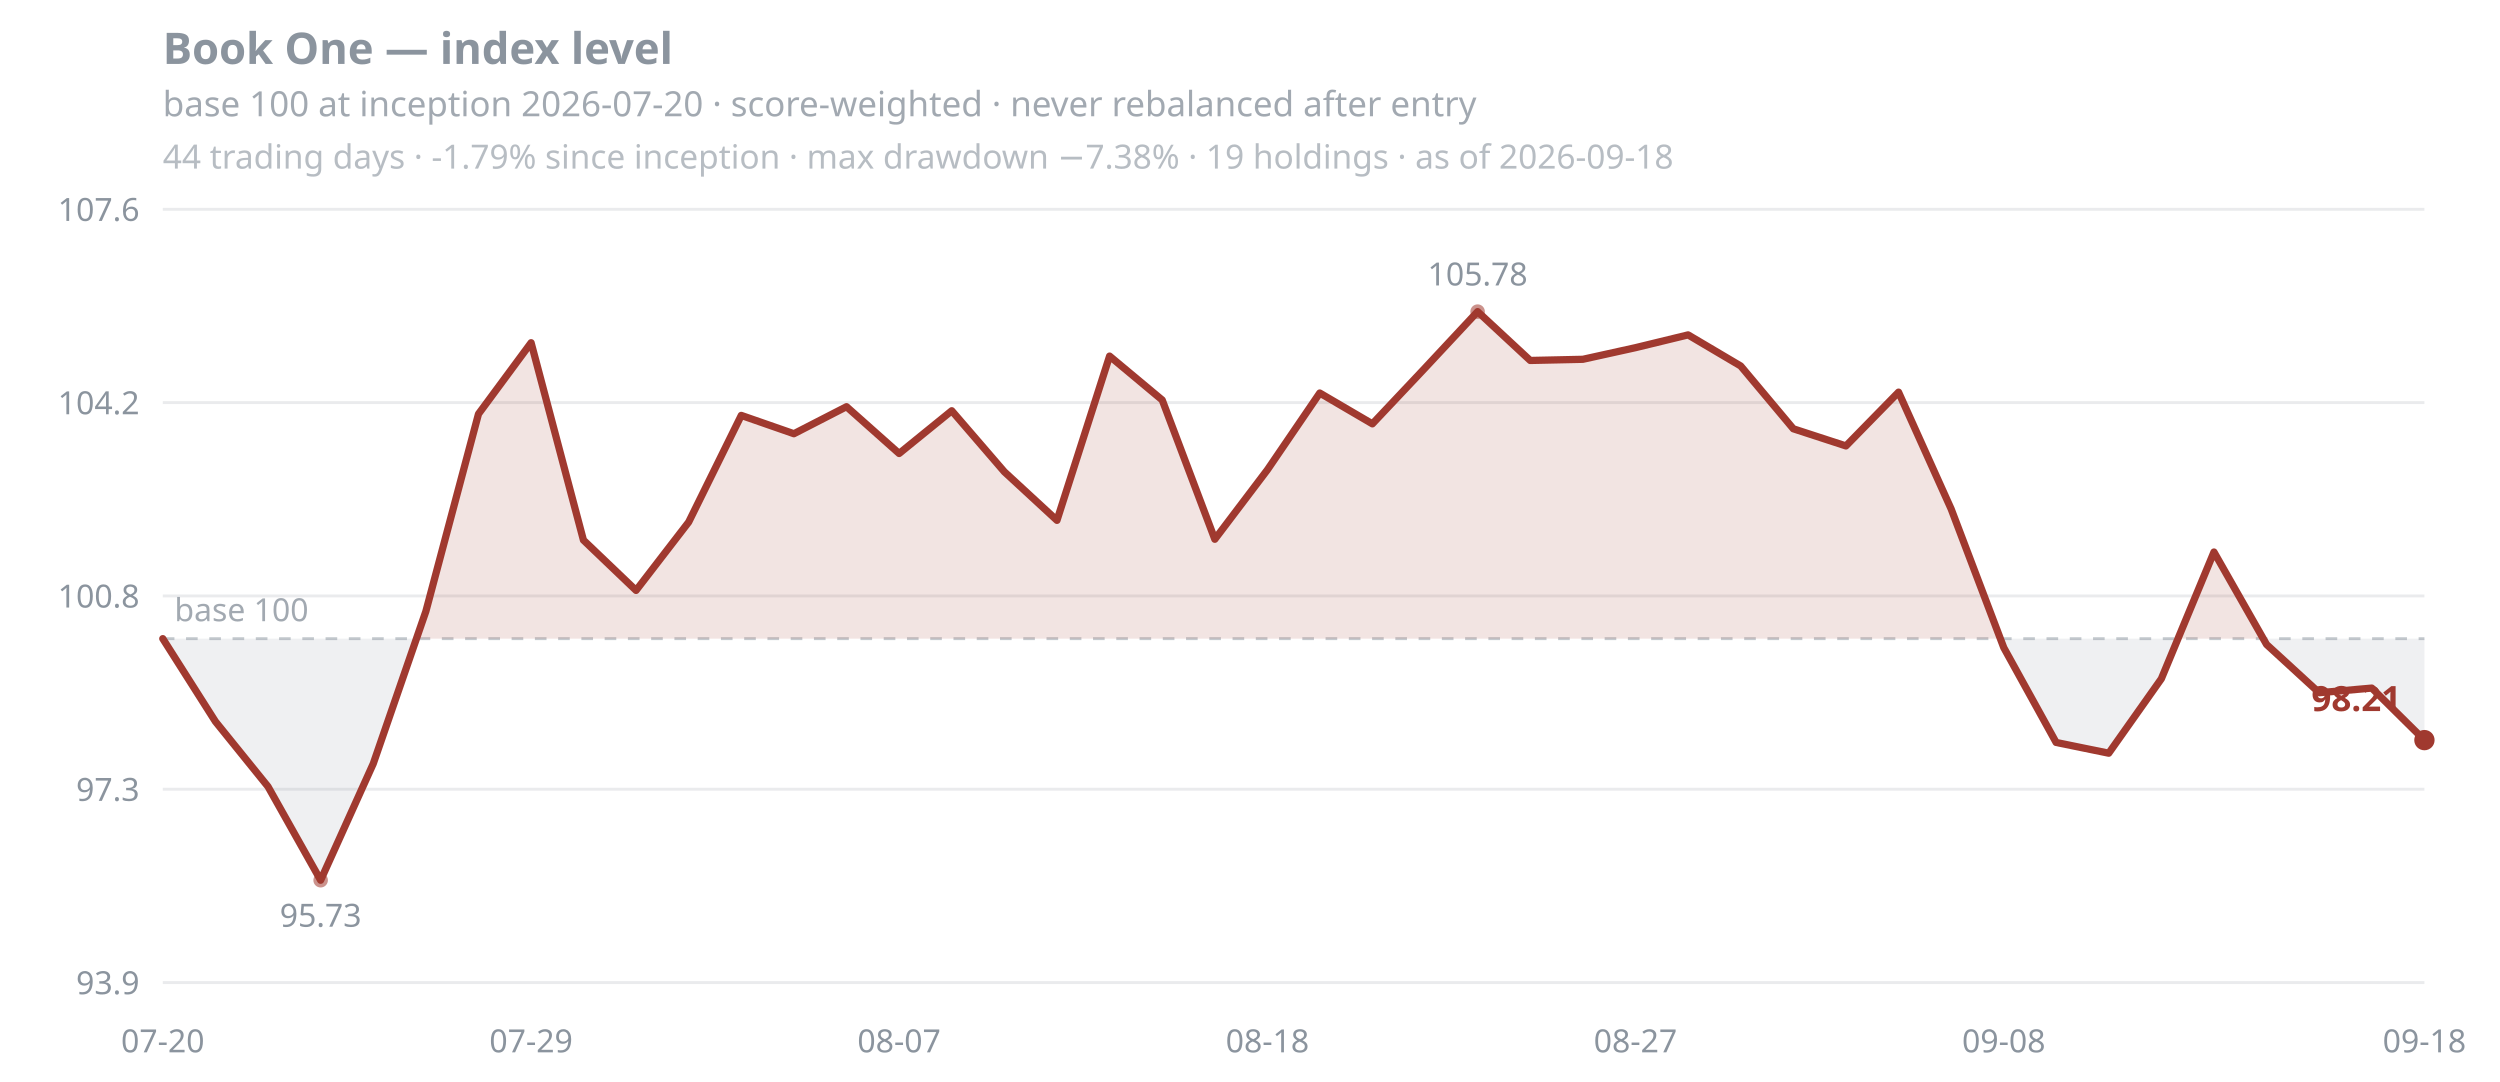
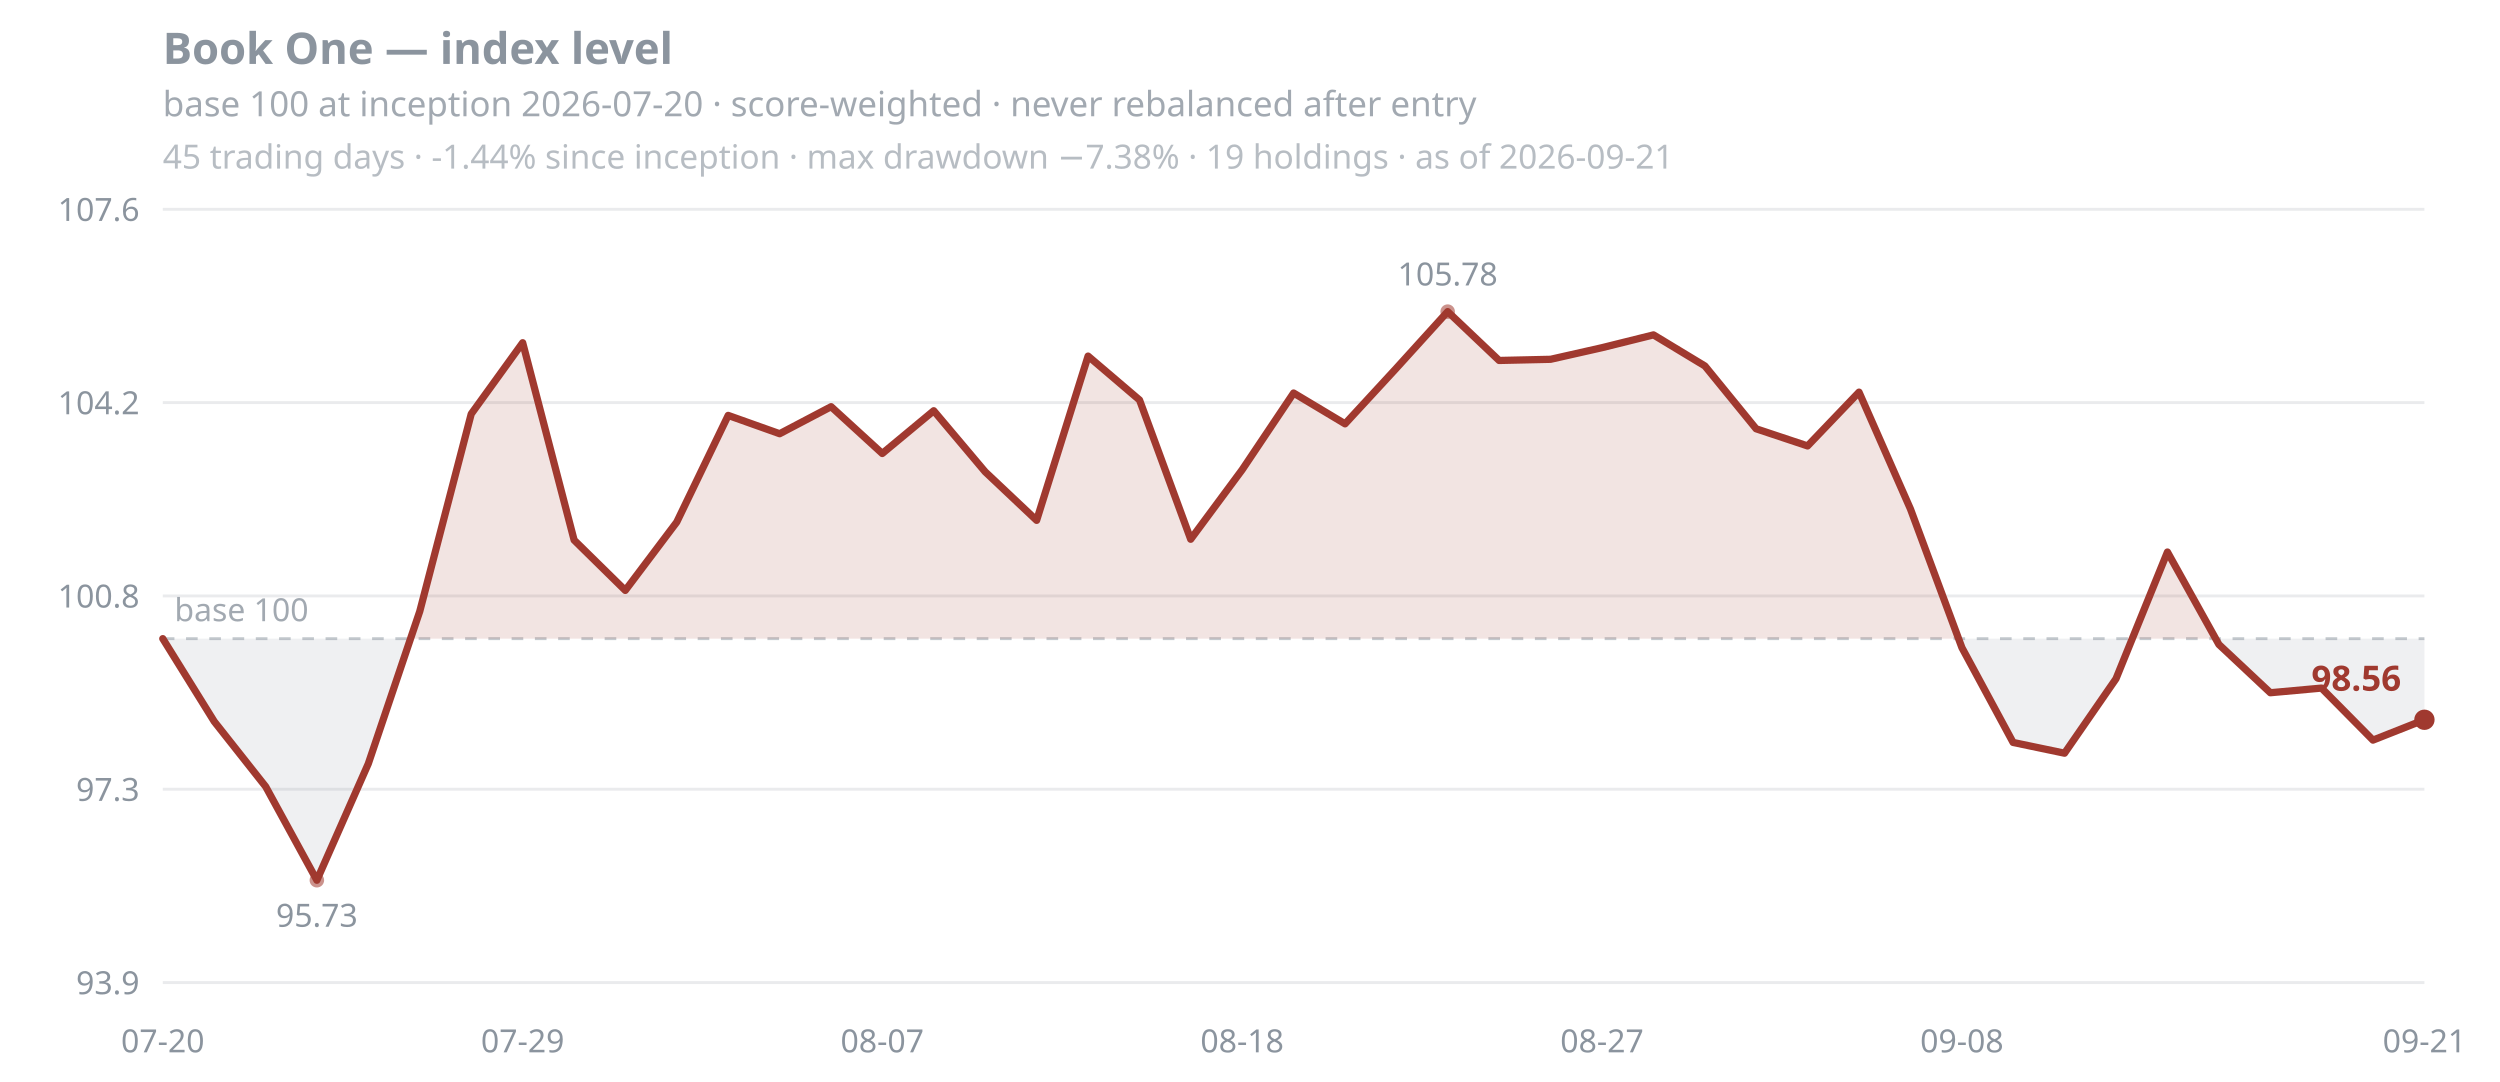
<svg xmlns="http://www.w3.org/2000/svg" viewBox="0 0 860 372" font-family="ui-sans-serif,system-ui,sans-serif">
  <text x="56" y="22" font-size="15" font-weight="600" fill="#8b949e">Book One — index level</text>
  <text x="56" y="40" font-size="12" fill="#8b949e" opacity="0.8">base 100 at inception 2026-07-20 · score-weighted · never rebalanced after entry</text>
-   <text x="56" y="58" font-size="11.5" fill="#8b949e" opacity="0.62">44 trading days · -1.79% since inception · max drawdown −7.38% · 19 holdings · as of 2026-09-18</text>
+   <text x="56" y="58" font-size="11.5" fill="#8b949e" opacity="0.62">45 trading days · -1.44% since inception · max drawdown −7.38% · 19 holdings · as of 2026-09-21</text>
  <line x1="56" y1="338.0" x2="834" y2="338.0" stroke="#8b949e" stroke-opacity="0.18" />
  <text x="48" y="342.0" font-size="11" fill="#8b949e" text-anchor="end">93.9</text>
  <line x1="56" y1="271.5" x2="834" y2="271.5" stroke="#8b949e" stroke-opacity="0.18" />
  <text x="48" y="275.5" font-size="11" fill="#8b949e" text-anchor="end">97.3</text>
  <line x1="56" y1="205.0" x2="834" y2="205.0" stroke="#8b949e" stroke-opacity="0.18" />
  <text x="48" y="209.0" font-size="11" fill="#8b949e" text-anchor="end">100.8</text>
  <line x1="56" y1="138.5" x2="834" y2="138.5" stroke="#8b949e" stroke-opacity="0.18" />
  <text x="48" y="142.5" font-size="11" fill="#8b949e" text-anchor="end">104.2</text>
  <line x1="56" y1="72.0" x2="834" y2="72.0" stroke="#8b949e" stroke-opacity="0.18" />
  <text x="48" y="76.0" font-size="11" fill="#8b949e" text-anchor="end">107.6</text>
  <line x1="56" y1="219.7" x2="834" y2="219.7" stroke="#8b949e" stroke-opacity="0.5" stroke-dasharray="4 4" />
  <text x="60" y="213.7" font-size="11" fill="#8b949e" text-anchor="start" opacity="0.8">base 100</text>
  <text x="56.0" y="362" font-size="11" fill="#8b949e" text-anchor="middle">07-20</text>
-   <text x="182.7" y="362" font-size="11" fill="#8b949e" text-anchor="middle">07-29</text>
-   <text x="309.3" y="362" font-size="11" fill="#8b949e" text-anchor="middle">08-07</text>
-   <text x="436.0" y="362" font-size="11" fill="#8b949e" text-anchor="middle">08-18</text>
-   <text x="562.6" y="362" font-size="11" fill="#8b949e" text-anchor="middle">08-27</text>
-   <text x="689.3" y="362" font-size="11" fill="#8b949e" text-anchor="middle">09-08</text>
-   <text x="834.0" y="362" font-size="11" fill="#8b949e" text-anchor="middle">09-18</text>
+   <text x="179.8" y="362" font-size="11" fill="#8b949e" text-anchor="middle">07-29</text>
+   <text x="303.5" y="362" font-size="11" fill="#8b949e" text-anchor="middle">08-07</text>
+   <text x="427.3" y="362" font-size="11" fill="#8b949e" text-anchor="middle">08-18</text>
+   <text x="551.1" y="362" font-size="11" fill="#8b949e" text-anchor="middle">08-27</text>
+   <text x="674.9" y="362" font-size="11" fill="#8b949e" text-anchor="middle">09-08</text>
+   <text x="834.0" y="362" font-size="11" fill="#8b949e" text-anchor="middle">09-21</text>
  <defs>
    <clipPath id="above">
      <rect x="56" y="72" width="778" height="147.7" />
    </clipPath>
    <clipPath id="below">
      <rect x="56" y="219.7" width="778" height="118.3" />
    </clipPath>
  </defs>
-   <polygon points="56.0,219.7 56.0,219.7 74.1,248.2 92.2,270.6 110.3,302.8 128.4,262.7 146.5,210.3 164.6,142.4 182.7,117.9 200.7,185.8 218.8,203.1 236.9,179.6 255.0,142.9 273.1,149.2 291.2,139.9 309.3,156.0 327.4,141.3 345.5,162.3 363.6,179.0 381.7,122.5 399.8,137.6 417.9,185.5 436.0,161.6 454.0,135.2 472.1,145.8 490.2,126.6 508.3,107.2 526.4,124.0 544.5,123.6 562.6,119.6 580.7,115.2 598.8,125.9 616.9,147.5 635.0,153.4 653.1,134.9 671.2,175.1 689.3,222.8 707.3,255.4 725.4,259.1 743.5,233.5 761.6,189.9 779.7,221.7 797.8,238.3 815.9,236.7 834.0,254.6 834.0,219.7" fill="#a0392f" fill-opacity="0.14" clip-path="url(#above)" />
-   <polygon points="56.0,219.7 56.0,219.7 74.1,248.2 92.2,270.6 110.3,302.8 128.4,262.7 146.5,210.3 164.6,142.4 182.7,117.9 200.7,185.8 218.8,203.1 236.9,179.6 255.0,142.9 273.1,149.2 291.2,139.9 309.3,156.0 327.4,141.3 345.5,162.3 363.6,179.0 381.7,122.5 399.8,137.6 417.9,185.5 436.0,161.6 454.0,135.2 472.1,145.8 490.2,126.6 508.3,107.2 526.4,124.0 544.5,123.6 562.6,119.6 580.7,115.2 598.8,125.9 616.9,147.5 635.0,153.4 653.1,134.9 671.2,175.1 689.3,222.8 707.3,255.4 725.4,259.1 743.5,233.5 761.6,189.9 779.7,221.7 797.8,238.3 815.9,236.7 834.0,254.6 834.0,219.7" fill="#8b949e" fill-opacity="0.14" clip-path="url(#below)" />
-   <polyline points="56.0,219.7 74.1,248.2 92.2,270.6 110.3,302.8 128.4,262.7 146.5,210.3 164.6,142.4 182.7,117.9 200.7,185.8 218.8,203.1 236.9,179.6 255.0,142.9 273.1,149.2 291.2,139.9 309.3,156.0 327.4,141.3 345.5,162.3 363.6,179.0 381.7,122.5 399.8,137.6 417.9,185.5 436.0,161.6 454.0,135.2 472.1,145.8 490.2,126.6 508.3,107.2 526.4,124.0 544.5,123.6 562.6,119.6 580.7,115.2 598.8,125.9 616.9,147.5 635.0,153.4 653.1,134.9 671.2,175.1 689.3,222.8 707.3,255.4 725.4,259.1 743.5,233.5 761.6,189.9 779.7,221.7 797.8,238.3 815.9,236.7 834.0,254.6" fill="none" stroke="#a0392f" stroke-width="2.5" stroke-linejoin="round" stroke-linecap="round" />
-   <circle cx="110.3" cy="302.8" r="2.5" fill="#a0392f" fill-opacity="0.55" />
-   <text x="110.3" y="318.8" font-size="11" fill="#8b949e" text-anchor="middle">95.73</text>
-   <circle cx="508.3" cy="107.2" r="2.5" fill="#a0392f" fill-opacity="0.55" />
-   <text x="508.3" y="98.2" font-size="11" fill="#8b949e" text-anchor="middle">105.78</text>
-   <circle cx="834.0" cy="254.6" r="3.5" fill="#a0392f" />
-   <text x="826.0" y="244.6" font-size="12" font-weight="600" fill="#a0392f" text-anchor="end">98.21</text>
+   <polygon points="56.0,219.7 56.0,219.7 73.7,248.2 91.4,270.6 109.0,302.8 126.7,262.7 144.4,210.3 162.1,142.4 179.8,117.9 197.5,185.8 215.1,203.1 232.8,179.6 250.5,142.9 268.2,149.2 285.9,139.9 303.5,156.0 321.2,141.3 338.9,162.3 356.6,179.0 374.3,122.5 392.0,137.6 409.6,185.5 427.3,161.6 445.0,135.2 462.7,145.8 480.4,126.6 498.0,107.2 515.7,124.0 533.4,123.6 551.1,119.6 568.8,115.2 586.5,125.9 604.1,147.5 621.8,153.4 639.5,134.9 657.2,175.1 674.9,222.8 692.5,255.4 710.2,259.1 727.9,233.5 745.6,189.9 763.3,221.7 781.0,238.3 798.6,236.7 816.3,254.6 834.0,247.6 834.0,219.7" fill="#a0392f" fill-opacity="0.14" clip-path="url(#above)" />
+   <polygon points="56.0,219.7 56.0,219.7 73.7,248.2 91.4,270.6 109.0,302.8 126.7,262.7 144.4,210.3 162.1,142.4 179.8,117.9 197.5,185.8 215.1,203.1 232.8,179.6 250.5,142.9 268.2,149.2 285.9,139.9 303.5,156.0 321.2,141.3 338.9,162.3 356.6,179.0 374.3,122.5 392.0,137.6 409.6,185.5 427.3,161.6 445.0,135.2 462.7,145.8 480.4,126.6 498.0,107.2 515.7,124.0 533.4,123.6 551.1,119.6 568.8,115.2 586.5,125.9 604.1,147.5 621.8,153.4 639.5,134.9 657.2,175.1 674.9,222.8 692.5,255.4 710.2,259.1 727.9,233.5 745.6,189.9 763.3,221.7 781.0,238.3 798.6,236.7 816.3,254.6 834.0,247.6 834.0,219.7" fill="#8b949e" fill-opacity="0.14" clip-path="url(#below)" />
+   <polyline points="56.0,219.7 73.7,248.2 91.4,270.6 109.0,302.8 126.7,262.7 144.4,210.3 162.1,142.4 179.8,117.9 197.5,185.8 215.1,203.1 232.8,179.6 250.5,142.9 268.2,149.2 285.9,139.9 303.5,156.0 321.2,141.3 338.9,162.3 356.6,179.0 374.3,122.5 392.0,137.6 409.6,185.5 427.3,161.6 445.0,135.2 462.7,145.8 480.4,126.6 498.0,107.2 515.7,124.0 533.4,123.6 551.1,119.6 568.8,115.2 586.5,125.9 604.1,147.5 621.8,153.4 639.5,134.9 657.2,175.1 674.9,222.8 692.5,255.4 710.2,259.1 727.9,233.5 745.6,189.9 763.3,221.7 781.0,238.3 798.6,236.7 816.3,254.6 834.0,247.6" fill="none" stroke="#a0392f" stroke-width="2.5" stroke-linejoin="round" stroke-linecap="round" />
+   <circle cx="109.0" cy="302.8" r="2.5" fill="#a0392f" fill-opacity="0.55" />
+   <text x="109.0" y="318.8" font-size="11" fill="#8b949e" text-anchor="middle">95.73</text>
+   <circle cx="498.0" cy="107.2" r="2.5" fill="#a0392f" fill-opacity="0.55" />
+   <text x="498.0" y="98.2" font-size="11" fill="#8b949e" text-anchor="middle">105.78</text>
+   <circle cx="834.0" cy="247.6" r="3.5" fill="#a0392f" />
+   <text x="826.0" y="237.6" font-size="12" font-weight="600" fill="#a0392f" text-anchor="end">98.56</text>
</svg>
